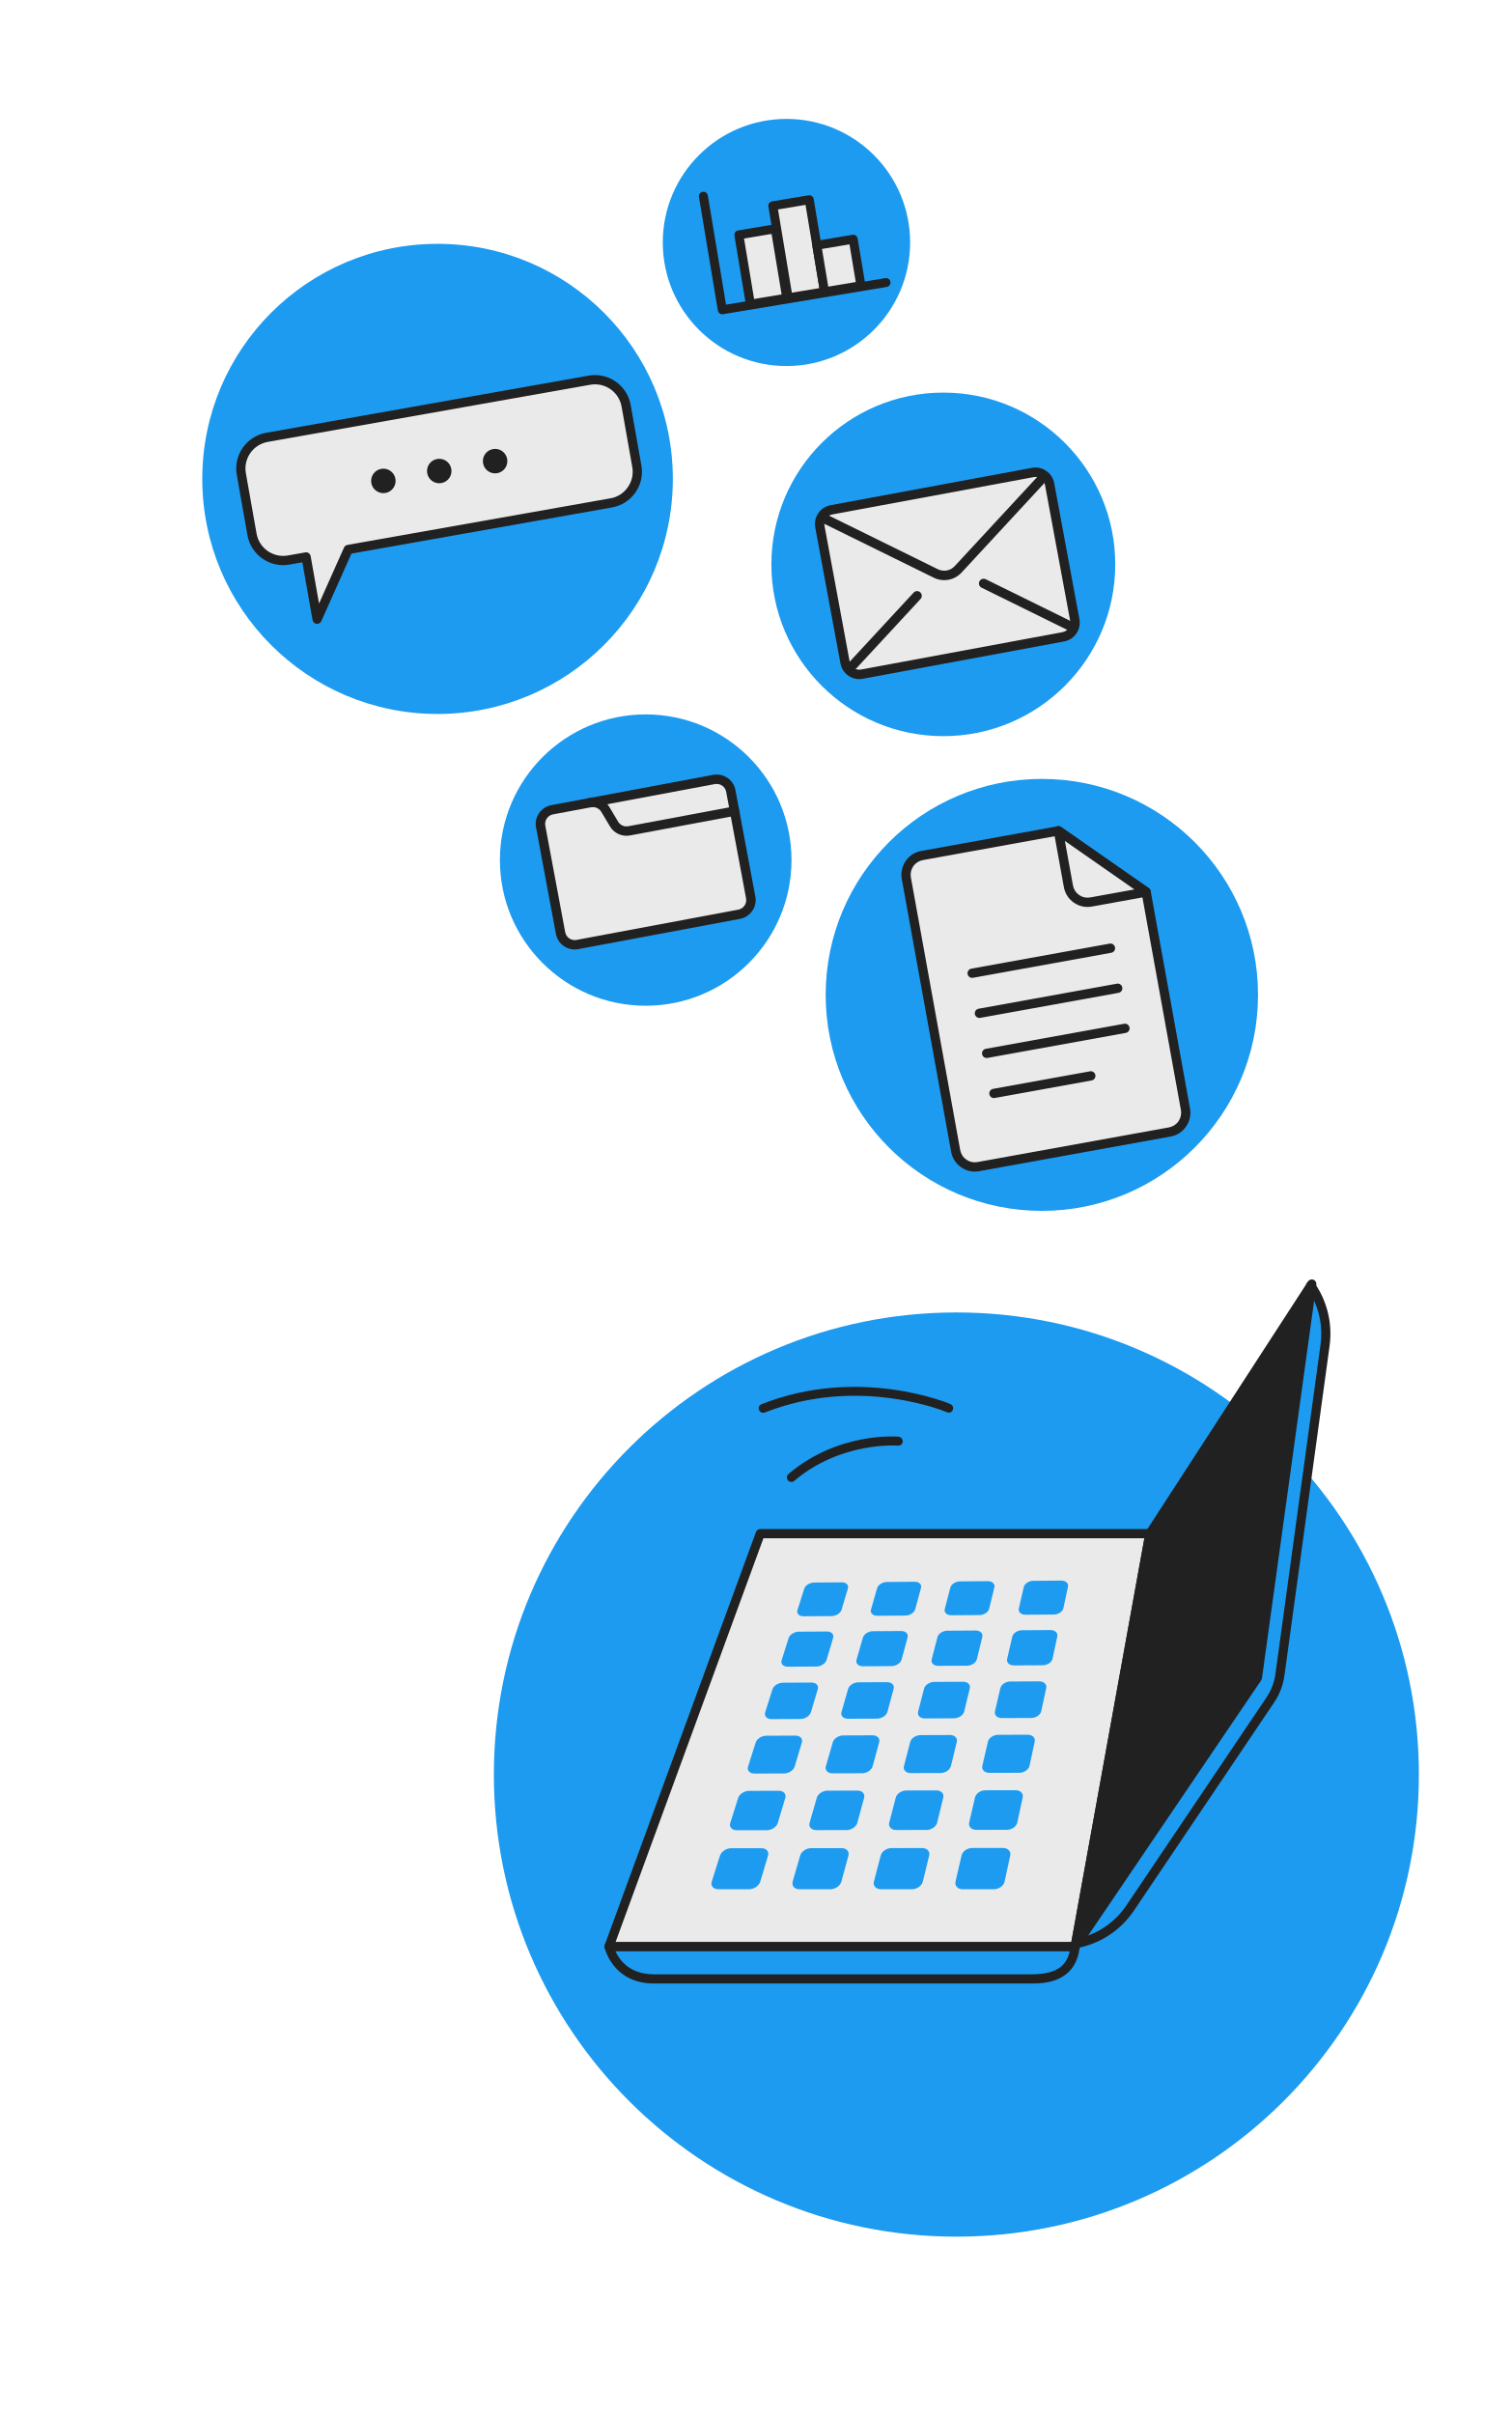
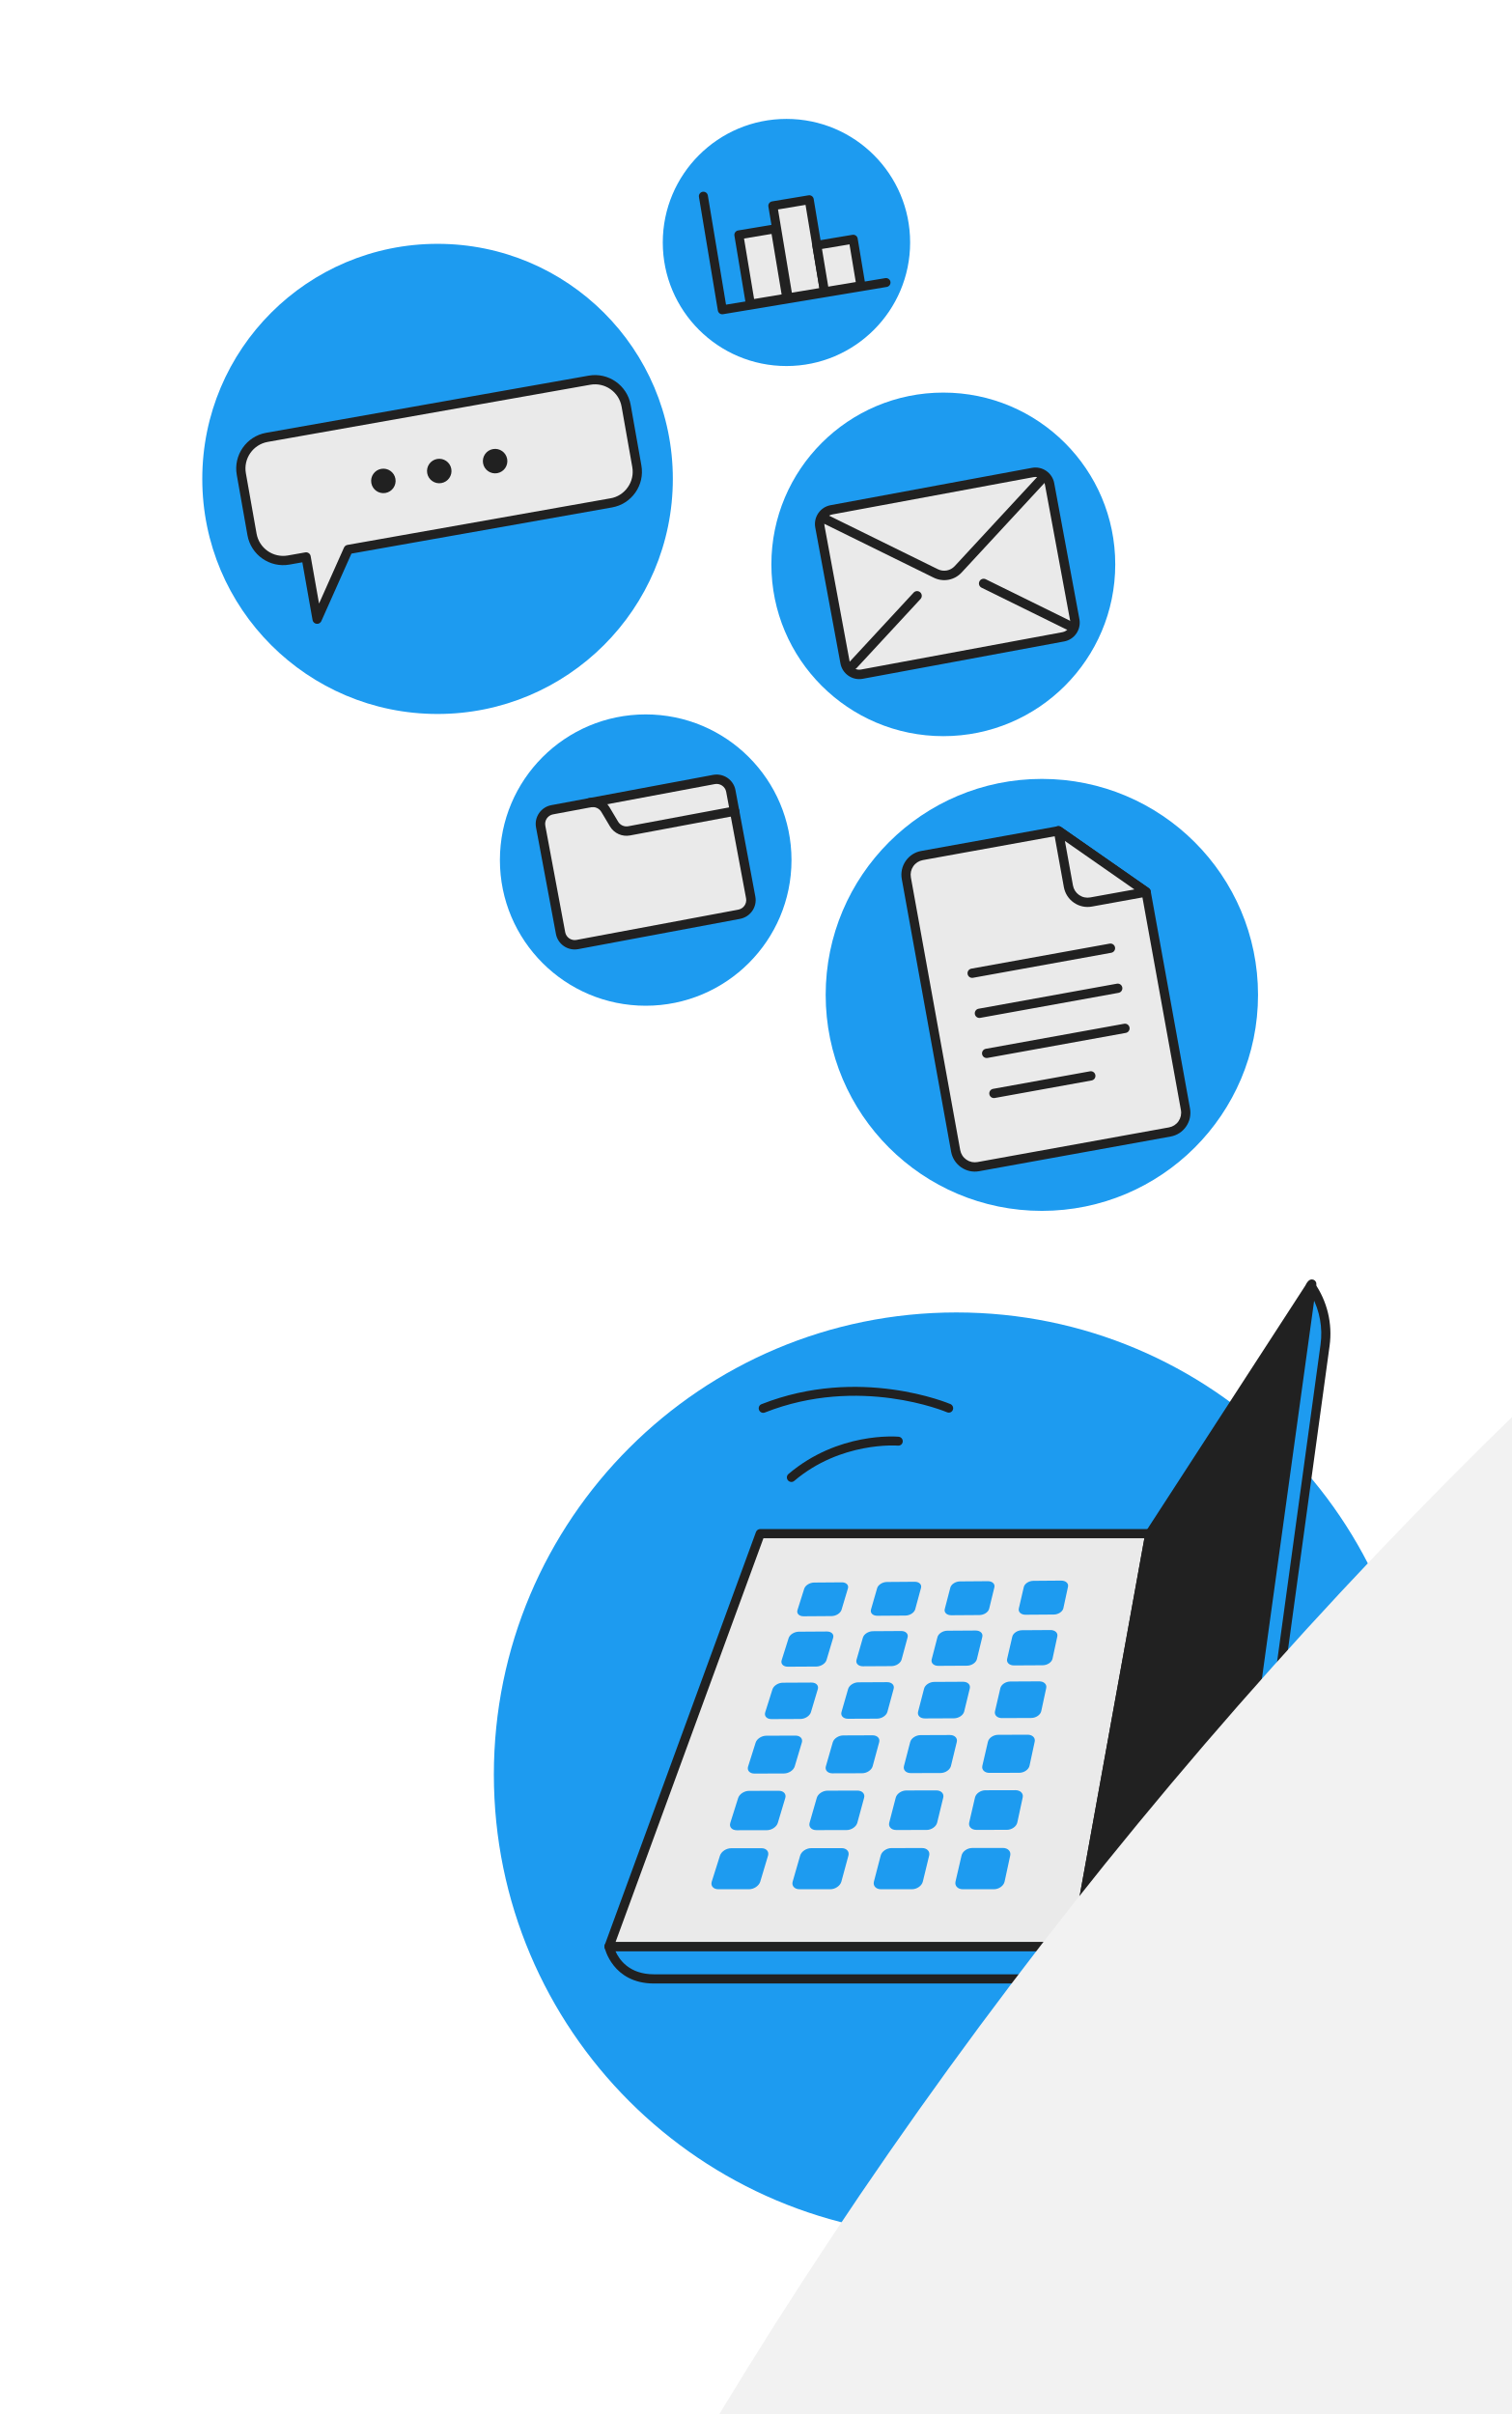
<svg xmlns="http://www.w3.org/2000/svg" width="340" height="543" viewBox="0 0 340 543" fill="none">
  <path d="M215.143 503.109C272.606 503.109 319.189 456.571 319.189 399.164C319.189 341.757 272.606 295.219 215.143 295.219C157.681 295.219 111.098 341.757 111.098 399.164C111.098 456.571 157.681 503.109 215.143 503.109Z" fill="#1D9BF0" />
  <path d="M285.78 382.363L254.239 429.186C251.573 433.144 247.513 435.941 242.876 437.016L242.227 437.167L294.855 289.16C297.577 293.065 298.731 297.858 298.084 302.579L287.926 376.734C287.651 378.752 286.916 380.677 285.78 382.363Z" fill="#1D9BF0" />
  <path d="M242.224 438.201C241.934 438.201 241.653 438.078 241.455 437.855C241.205 437.572 241.129 437.176 241.256 436.82L293.885 288.813C294.014 288.449 294.336 288.189 294.717 288.136C295.106 288.085 295.478 288.252 295.698 288.568C298.578 292.699 299.788 297.726 299.102 302.721L288.946 376.876C288.65 379.038 287.85 381.136 286.633 382.942L255.09 429.765C252.27 433.954 248.013 436.887 243.105 438.024L242.456 438.175C242.38 438.193 242.302 438.201 242.224 438.201ZM295.104 291.532L243.844 435.687C247.733 434.496 251.089 432.016 253.386 428.607L284.928 381.784C285.969 380.239 286.653 378.444 286.907 376.595L297.064 302.44C297.581 298.657 296.888 294.854 295.104 291.532Z" fill="#212121" />
  <path d="M147.116 445.131H232.076C236.915 445.131 241.217 443.781 241.867 437.842C236.109 437.842 137.012 437.842 137.012 437.842C137.012 437.842 138.513 445.131 147.116 445.131Z" fill="#1D9BF0" />
  <path d="M232.076 446.164H147.115C137.783 446.164 136.019 438.132 136.002 438.05C135.939 437.746 136.016 437.429 136.212 437.188C136.406 436.947 136.701 436.807 137.01 436.807H241.866C242.158 436.807 242.437 436.932 242.633 437.151C242.828 437.37 242.921 437.661 242.889 437.954C241.992 446.164 234.529 446.164 232.076 446.164ZM138.444 438.875C139.269 440.756 141.52 444.097 147.115 444.097H232.076C237.222 444.097 239.857 442.52 240.659 438.875H138.444Z" fill="#212121" />
  <path d="M137.008 437.842H241.863L258.668 344.975H171.018L137.008 437.842Z" fill="#EAEAEA" />
  <path d="M241.866 438.876H137.01C136.673 438.876 136.358 438.71 136.165 438.433C135.973 438.156 135.928 437.802 136.044 437.485L170.056 344.618C170.205 344.211 170.591 343.941 171.021 343.941H258.669C258.975 343.941 259.264 344.077 259.46 344.312C259.656 344.548 259.738 344.858 259.682 345.159L242.88 438.026C242.789 438.518 242.363 438.876 241.866 438.876ZM138.485 436.808H241.006L257.436 346.009H171.739L138.485 436.808Z" fill="#212121" />
  <path d="M282.869 377.37L241.867 437.841L258.672 344.974L295.103 288.822L282.869 377.37Z" fill="#212121" />
  <path d="M241.869 438.875C241.739 438.875 241.606 438.85 241.479 438.798C241.028 438.613 240.77 438.137 240.856 437.657L257.66 344.79C257.685 344.654 257.736 344.525 257.81 344.41L294.241 288.258C294.503 287.852 295.015 287.686 295.464 287.854C295.916 288.024 296.19 288.485 296.124 288.964L283.891 377.511C283.869 377.669 283.811 377.819 283.722 377.951L242.721 438.422C242.524 438.713 242.202 438.875 241.869 438.875ZM259.649 345.364L243.75 433.232L281.884 376.988L293.45 293.264L259.649 345.364ZM282.87 377.37H282.881H282.87Z" fill="#212121" />
  <path d="M218.705 415.683L225.61 415.675C226.721 415.674 227.459 416.428 227.258 417.362L225.995 423.234C225.79 424.187 224.71 424.962 223.584 424.962H216.583C215.458 424.962 214.727 424.188 214.948 423.236L216.308 417.372C216.524 416.438 217.596 415.684 218.705 415.683ZM198.117 417.387L196.595 423.24C196.348 424.19 197.054 424.963 198.174 424.963H205.148C206.269 424.963 207.366 424.19 207.598 423.238L209.023 417.378C209.249 416.446 208.536 415.694 207.43 415.695L200.553 415.702C199.449 415.702 198.358 416.456 198.117 417.387ZM179.998 417.403L178.316 423.243C178.044 424.191 178.725 424.962 179.84 424.962H186.785C187.902 424.962 189.017 424.19 189.274 423.241L190.859 417.393C191.112 416.463 190.422 415.713 189.32 415.714L182.471 415.721C181.374 415.722 180.266 416.473 179.998 417.403ZM161.956 417.417L160.115 423.246C159.816 424.193 160.473 424.962 161.583 424.962H168.499C169.611 424.962 170.743 424.192 171.027 423.244L172.772 417.408C173.05 416.48 172.385 415.73 171.288 415.731L164.467 415.738C163.372 415.741 162.248 416.491 161.956 417.417ZM219.333 404.324L218.028 409.953C217.816 410.867 218.536 411.609 219.638 411.607L226.5 411.597C227.603 411.595 228.658 410.851 228.855 409.935L230.066 404.298C230.259 403.402 229.532 402.679 228.444 402.681L221.675 402.698C220.59 402.702 219.541 403.427 219.333 404.324ZM201.501 404.365L200.04 409.984C199.804 410.896 200.5 411.636 201.597 411.635L208.431 411.625C209.53 411.623 210.602 410.88 210.823 409.967L212.191 404.341C212.408 403.446 211.705 402.726 210.621 402.728L203.88 402.744C202.798 402.746 201.734 403.471 201.501 404.365ZM183.74 404.406L182.126 410.014C181.864 410.925 182.537 411.663 183.629 411.662L190.436 411.652C191.531 411.65 192.62 410.907 192.867 409.997L194.389 404.382C194.631 403.489 193.952 402.77 192.872 402.772L186.157 402.789C185.078 402.791 183.997 403.514 183.74 404.406ZM166.05 404.447L164.283 410.044C163.996 410.953 164.645 411.69 165.733 411.689L172.513 411.679C173.603 411.676 174.708 410.936 174.98 410.027L176.656 404.423C176.923 403.532 176.266 402.813 175.19 402.816L168.502 402.832C167.429 402.835 166.331 403.557 166.05 404.447ZM222.24 391.79L220.985 397.2C220.781 398.078 221.492 398.789 222.571 398.786L229.299 398.766C230.381 398.763 231.412 398.045 231.601 397.167L232.765 391.751C232.951 390.89 232.235 390.196 231.168 390.201L224.53 390.226C223.464 390.231 222.44 390.929 222.24 391.79ZM204.753 391.855L203.35 397.255C203.122 398.131 203.809 398.84 204.885 398.837L211.586 398.818C212.664 398.814 213.711 398.099 213.924 397.222L215.238 391.816C215.447 390.956 214.754 390.265 213.691 390.269L207.079 390.295C206.017 390.299 204.976 390.996 204.753 391.855ZM187.335 391.92L185.784 397.31C185.531 398.184 186.195 398.892 187.267 398.889L193.941 398.869C195.015 398.866 196.077 398.152 196.315 397.276L197.778 391.881C198.01 391.023 197.34 390.333 196.281 390.337L189.695 390.363C188.638 390.367 187.581 391.063 187.335 391.92ZM169.985 391.985L168.286 397.363C168.01 398.237 168.652 398.943 169.719 398.94L176.367 398.92C177.435 398.917 178.515 398.204 178.777 397.33L180.387 391.945C180.643 391.088 179.994 390.399 178.939 390.403L172.379 390.429C171.327 390.434 170.254 391.13 169.985 391.985ZM225.034 379.742L223.827 384.943C223.632 385.787 224.331 386.468 225.39 386.464L231.988 386.435C233.049 386.431 234.057 385.741 234.238 384.895L235.358 379.688C235.536 378.86 234.831 378.194 233.784 378.2L227.274 378.234C226.228 378.241 225.225 378.915 225.034 379.742ZM207.879 379.83L206.53 385.021C206.31 385.864 206.988 386.545 208.043 386.54L214.615 386.511C215.673 386.506 216.696 385.817 216.901 384.974L218.165 379.776C218.365 378.949 217.683 378.284 216.639 378.29L210.153 378.325C209.111 378.331 208.093 379.003 207.879 379.83ZM190.79 379.916L189.299 385.099C189.057 385.94 189.712 386.619 190.763 386.615L197.309 386.587C198.363 386.583 199.401 385.895 199.63 385.053L201.037 379.865C201.26 379.039 200.599 378.376 199.56 378.381L193.098 378.416C192.061 378.42 191.028 379.092 190.79 379.916ZM173.768 380.002L172.134 385.175C171.869 386.015 172.503 386.693 173.549 386.688L180.07 386.66C181.119 386.656 182.174 385.969 182.425 385.129L183.973 379.949C184.219 379.126 183.58 378.463 182.544 378.469L176.107 378.503C175.075 378.51 174.027 379.179 173.768 380.002ZM227.721 368.151L226.56 373.156C226.372 373.968 227.062 374.622 228.1 374.617L234.573 374.581C235.614 374.575 236.6 373.91 236.775 373.097L237.853 368.087C238.024 367.29 237.33 366.65 236.302 366.657L229.913 366.699C228.887 366.705 227.907 367.354 227.721 368.151ZM210.887 368.258L209.588 373.255C209.377 374.065 210.045 374.719 211.08 374.713L217.529 374.677C218.565 374.671 219.567 374.007 219.763 373.196L220.979 368.194C221.173 367.399 220.499 366.761 219.475 366.767L213.109 366.808C212.089 366.815 211.094 367.464 210.887 368.258ZM194.115 368.365L192.679 373.353C192.447 374.162 193.093 374.815 194.125 374.809L200.549 374.773C201.581 374.767 202.597 374.104 202.818 373.294L204.171 368.301C204.386 367.506 203.734 366.869 202.715 366.876L196.373 366.917C195.354 366.924 194.344 367.572 194.115 368.365ZM177.407 368.472L175.836 373.451C175.58 374.258 176.206 374.911 177.234 374.904L183.633 374.868C184.663 374.862 185.693 374.201 185.935 373.392L187.425 368.408C187.662 367.616 187.031 366.979 186.015 366.986L179.697 367.027C178.682 367.034 177.658 367.68 177.407 368.472ZM230.309 356.991L229.191 361.811C229.01 362.592 229.69 363.222 230.71 363.215L237.063 363.17C238.084 363.163 239.05 362.521 239.217 361.739L240.255 356.914C240.42 356.146 239.736 355.532 238.728 355.539L232.454 355.588C231.447 355.598 230.487 356.224 230.309 356.991ZM213.783 357.117L212.532 361.929C212.329 362.709 212.988 363.338 214.004 363.33L220.334 363.287C221.352 363.28 222.331 362.639 222.521 361.858L223.692 357.042C223.879 356.275 223.215 355.662 222.21 355.669L215.961 355.718C214.956 355.726 213.981 356.353 213.783 357.117ZM197.318 357.244L195.935 362.047C195.711 362.826 196.349 363.453 197.361 363.446L203.667 363.403C204.681 363.395 205.675 362.757 205.886 361.976L207.19 357.168C207.398 356.403 206.754 355.79 205.752 355.798L199.526 355.846C198.525 355.854 197.537 356.479 197.318 357.244ZM180.913 357.369L179.398 362.164C179.152 362.943 179.771 363.569 180.779 363.562L187.061 363.518C188.071 363.511 189.08 362.873 189.312 362.094L190.747 357.294C190.976 356.53 190.352 355.918 189.354 355.927L183.151 355.975C182.156 355.982 181.153 356.606 180.913 357.369Z" fill="#1D9BF0" />
  <path d="M98.431 160.6C127.663 160.6 151.359 136.927 151.359 107.724C151.359 78.521 127.663 54.848 98.431 54.848C69.2 54.848 45.504 78.521 45.504 107.724C45.504 136.927 69.2 160.6 98.431 160.6Z" fill="#1D9BF0" />
  <path d="M213.961 317.607C213.696 317.773 213.356 317.81 213.043 317.673C212.848 317.589 193.313 309.328 172.052 317.732C171.542 317.934 170.961 317.678 170.752 317.161C170.544 316.644 170.785 316.056 171.296 315.859C193.338 307.144 213.6 315.741 213.802 315.828C214.31 316.049 214.552 316.641 214.343 317.151C214.262 317.347 214.127 317.503 213.961 317.607Z" fill="#212121" />
  <path d="M202.621 325.034C202.447 325.143 202.237 325.198 202.016 325.178C201.888 325.168 189.185 324.176 178.661 333.117C178.248 333.47 177.615 333.411 177.255 332.984C176.896 332.557 176.944 331.923 177.362 331.568C188.526 322.081 201.604 323.126 202.155 323.175C202.703 323.224 203.117 323.711 203.078 324.264C203.056 324.596 202.877 324.874 202.621 325.034Z" fill="#212121" />
  <path d="M132.615 85.521L60.054 98.376C56.187 99.062 53.606 102.753 54.291 106.621L56.695 120.209C57.38 124.077 61.071 126.657 64.938 125.972L68.861 125.278L71.341 139.286L78.338 123.599L137.5 113.118C141.368 112.432 143.949 108.742 143.265 104.873L140.86 91.285C140.174 87.416 136.483 84.835 132.615 85.521Z" fill="#EAEAEA" />
  <path d="M71.519 140.309C71.419 140.327 71.314 140.33 71.209 140.318C70.755 140.262 70.391 139.917 70.312 139.467L68.014 126.483L65.116 126.997C60.69 127.781 56.451 124.817 55.667 120.39L53.262 106.803C52.481 102.382 55.436 98.148 59.852 97.355C59.858 97.354 59.863 97.353 59.87 97.352L132.431 84.496C136.857 83.713 141.096 86.676 141.88 91.103L144.284 104.691C144.664 106.834 144.186 108.999 142.937 110.784C141.694 112.563 139.832 113.755 137.695 114.138C137.689 114.139 137.683 114.14 137.677 114.141L79.058 124.526L72.287 139.71C72.142 140.03 71.852 140.249 71.519 140.309ZM60.219 99.403C56.93 99.993 54.728 103.146 55.31 106.44L57.716 120.027C58.299 123.324 61.456 125.532 64.754 124.948L68.676 124.253C68.948 124.204 69.228 124.266 69.454 124.424C69.68 124.582 69.834 124.823 69.882 125.095L71.77 135.761L77.384 123.174C77.525 122.859 77.812 122.634 78.15 122.574C78.151 122.573 78.151 122.573 78.153 122.573L137.315 112.092C138.899 111.842 140.303 110.921 141.234 109.591C142.164 108.261 142.52 106.65 142.236 105.052L139.832 91.464C139.248 88.167 136.092 85.959 132.795 86.543L60.232 99.4C60.228 99.401 60.224 99.402 60.219 99.403Z" fill="#212121" />
  <path d="M86.729 110.885C88.225 110.617 89.221 109.186 88.953 107.689C88.684 106.192 87.254 105.196 85.757 105.465C84.26 105.733 83.264 107.165 83.533 108.661C83.801 110.158 85.232 111.154 86.729 110.885Z" fill="#212121" />
  <path d="M99.299 108.66C100.796 108.392 101.792 106.961 101.523 105.464C101.255 103.967 99.824 102.972 98.327 103.24C96.831 103.509 95.835 104.94 96.103 106.437C96.371 107.933 97.802 108.929 99.299 108.66Z" fill="#212121" />
  <path d="M111.865 106.434C113.362 106.165 114.358 104.734 114.09 103.237C113.821 101.741 112.39 100.745 110.894 101.014C109.397 101.282 108.401 102.713 108.669 104.21C108.938 105.707 110.369 106.702 111.865 106.434Z" fill="#212121" />
  <path d="M212.205 165.589C233.566 165.589 250.883 148.29 250.883 126.949C250.883 105.609 233.566 88.309 212.205 88.309C190.844 88.309 173.527 105.609 173.527 126.949C173.527 148.29 190.844 165.589 212.205 165.589Z" fill="#1D9BF0" />
  <path d="M239.19 143.244L193.879 151.647C192.121 151.973 190.431 150.808 190.104 149.046L184.438 118.463C184.112 116.701 185.272 115.007 187.03 114.682L232.342 106.278C234.099 105.952 235.79 107.117 236.116 108.879L241.782 139.462C242.109 141.224 240.948 142.918 239.19 143.244Z" fill="#EAEAEA" />
  <path d="M239.395 144.283C239.39 144.284 239.387 144.284 239.384 144.285L194.072 152.687C191.744 153.119 189.498 151.57 189.066 149.237L183.399 118.653C182.968 116.323 184.505 114.076 186.827 113.64C186.83 113.64 186.833 113.639 186.836 113.639L232.148 105.236C233.275 105.027 234.416 105.271 235.363 105.922C236.309 106.574 236.945 107.555 237.154 108.685L242.822 139.268C243.03 140.398 242.788 141.543 242.14 142.49C241.492 143.436 240.518 144.072 239.395 144.283ZM187.217 115.723C186.038 115.944 185.258 117.085 185.477 118.268L191.144 148.853C191.25 149.426 191.573 149.925 192.053 150.255C192.534 150.586 193.113 150.71 193.686 150.604L238.998 142.202C239 142.201 239.002 142.201 239.003 142.201C239.574 142.094 240.068 141.771 240.398 141.291C240.728 140.81 240.85 140.229 240.743 139.655L235.077 109.071C234.97 108.497 234.647 107.998 234.166 107.668C233.686 107.337 233.107 107.214 232.535 107.32L187.223 115.722C187.22 115.722 187.218 115.722 187.217 115.723Z" fill="#212121" />
  <path d="M213.391 130.406C212.287 130.613 211.116 130.468 210.043 129.939L185.378 117.799C184.854 117.54 184.637 116.905 184.895 116.381C185.152 115.856 185.783 115.64 186.308 115.897L210.973 128.037C212.27 128.675 213.796 128.391 214.777 127.332L233.453 107.156C233.849 106.728 234.518 106.703 234.946 107.1C235.374 107.498 235.399 108.168 235.002 108.597L216.327 128.774C215.521 129.646 214.488 130.2 213.391 130.406Z" fill="#212121" />
  <path d="M192.104 150.615C191.785 150.674 191.445 150.587 191.189 150.35C190.76 149.952 190.736 149.282 191.132 148.853L205.529 133.298C205.925 132.869 206.593 132.846 207.021 133.242C207.45 133.64 207.474 134.31 207.078 134.739L192.682 150.295C192.522 150.467 192.319 150.574 192.104 150.615Z" fill="#212121" />
  <path d="M240.485 141.644C240.269 141.685 240.039 141.658 239.826 141.554L220.811 132.193C220.288 131.935 220.071 131.3 220.328 130.775C220.586 130.25 221.217 130.035 221.741 130.291L240.757 139.651C241.28 139.91 241.497 140.545 241.24 141.069C241.088 141.381 240.802 141.585 240.485 141.644Z" fill="#212121" />
  <path d="M234.372 272.371C261.23 272.371 283.002 250.62 283.002 223.788C283.002 196.956 261.23 175.205 234.372 175.205C207.515 175.205 185.742 196.956 185.742 223.788C185.742 250.62 207.515 272.371 234.372 272.371Z" fill="#1D9BF0" />
  <path d="M145.254 226.228C163.367 226.228 178.051 211.558 178.051 193.463C178.051 175.367 163.367 160.697 145.254 160.697C127.141 160.697 112.457 175.367 112.457 193.463C112.457 211.558 127.141 226.228 145.254 226.228Z" fill="#1D9BF0" />
  <path d="M176.919 82.336C192.284 82.336 204.74 69.892 204.74 54.542C204.74 39.192 192.284 26.748 176.919 26.748C161.554 26.748 149.098 39.192 149.098 54.542C149.098 69.892 161.554 82.336 176.919 82.336Z" fill="#1D9BF0" />
  <path d="M166.275 205.649L129.892 212.456C128.128 212.787 126.431 211.633 126.104 209.88L121.626 185.913C121.297 184.161 122.463 182.471 124.228 182.141L160.61 175.334C162.375 175.005 164.072 176.158 164.399 177.911L168.877 201.878C169.205 203.63 168.04 205.319 166.275 205.649Z" fill="#EAEAEA" />
  <path d="M166.477 206.685C166.474 206.686 166.471 206.686 166.468 206.687L130.086 213.494C128.954 213.706 127.809 213.467 126.858 212.822C125.909 212.176 125.27 211.202 125.06 210.077L120.583 186.111C120.373 184.986 120.617 183.847 121.267 182.902C121.917 181.959 122.895 181.323 124.023 181.109C124.028 181.109 124.031 181.108 124.034 181.108L160.417 174.3C162.753 173.863 165.008 175.396 165.443 177.717L169.921 201.684C170.354 204.002 168.81 206.243 166.477 206.685ZM124.416 183.18C123.233 183.405 122.449 184.543 122.669 185.72L127.146 209.687C127.253 210.258 127.577 210.753 128.06 211.08C128.542 211.408 129.123 211.529 129.698 211.421L166.081 204.614C166.083 204.613 166.085 204.613 166.086 204.613C167.271 204.388 168.055 203.249 167.834 202.073L163.357 178.106C163.136 176.927 161.991 176.148 160.804 176.371L124.422 183.18C124.419 183.18 124.417 183.18 124.416 183.18Z" fill="#212121" />
  <path d="M165.445 183.488C165.444 183.489 165.444 183.489 165.443 183.489L141.724 187.926C139.953 188.257 138.146 187.446 137.228 185.908L135.271 182.625C134.795 181.829 133.861 181.41 132.944 181.581C132.367 181.689 131.814 181.312 131.707 180.74C131.6 180.17 131.98 179.618 132.554 179.51C132.555 179.509 132.556 179.509 132.556 179.509C134.346 179.175 136.17 179.993 137.097 181.548L139.053 184.83C139.52 185.611 140.436 186.022 141.336 185.854L165.056 181.417C165.632 181.309 166.185 181.686 166.292 182.257C166.4 182.829 166.02 183.38 165.445 183.488Z" fill="#212121" />
  <path d="M238.115 186.886L207.412 192.445C205.033 192.876 203.455 195.164 203.888 197.555L214.98 258.874C215.413 261.265 217.692 262.854 220.071 262.423L263.15 254.623C265.529 254.192 267.107 251.904 266.674 249.513L257.832 200.633L238.115 186.886Z" fill="#EAEAEA" />
  <path d="M263.35 255.647C263.346 255.648 263.342 255.649 263.337 255.649L220.258 263.449C218.834 263.707 217.396 263.392 216.205 262.562C215.015 261.732 214.218 260.488 213.959 259.057L202.865 197.738C202.606 196.307 202.917 194.861 203.741 193.667C204.562 192.477 205.794 191.678 207.213 191.418C207.217 191.417 207.221 191.417 207.226 191.416L237.929 185.857C238.2 185.808 238.479 185.869 238.706 186.027L258.424 199.775C258.651 199.933 258.805 200.174 258.855 200.448L267.699 249.327C267.958 250.758 267.647 252.204 266.824 253.398C266.001 254.589 264.769 255.387 263.35 255.647ZM207.59 193.473C206.716 193.633 205.956 194.125 205.45 194.859C204.942 195.594 204.751 196.486 204.91 197.368L216.004 258.687C216.164 259.569 216.656 260.337 217.389 260.847C218.122 261.358 219.01 261.552 219.888 261.393L262.966 253.594C262.968 253.594 262.971 253.593 262.973 253.593C263.847 253.432 264.608 252.94 265.114 252.206C265.622 251.471 265.814 250.579 265.654 249.697L256.887 201.244L237.876 187.989L207.598 193.471C207.595 193.472 207.593 193.472 207.59 193.473Z" fill="#212121" />
  <path d="M250 214.31C250 214.31 249.998 214.31 249.997 214.311L218.877 219.943C218.313 220.046 217.771 219.668 217.668 219.101C217.566 218.535 217.939 217.992 218.503 217.889C218.503 217.889 218.504 217.889 218.505 217.888L249.625 212.256C250.189 212.153 250.731 212.531 250.834 213.098C250.936 213.664 250.564 214.207 250 214.31Z" fill="#212121" />
  <path d="M251.632 223.324C251.632 223.324 251.631 223.324 251.63 223.324L220.51 228.957C219.945 229.059 219.404 228.682 219.301 228.115C219.198 227.549 219.572 227.006 220.135 226.902C220.135 226.902 220.136 226.902 220.137 226.902L251.258 221.269C251.822 221.167 252.364 221.544 252.466 222.112C252.568 222.678 252.195 223.221 251.632 223.324Z" fill="#212121" />
  <path d="M253.261 232.338C253.261 232.338 253.26 232.338 253.259 232.338L222.139 237.971C221.574 238.073 221.033 237.696 220.93 237.128C220.827 236.562 221.201 236.019 221.764 235.916C221.764 235.916 221.765 235.916 221.766 235.916L252.887 230.283C253.451 230.181 253.992 230.558 254.095 231.125C254.198 231.691 253.825 232.234 253.261 232.338Z" fill="#212121" />
  <path d="M245.575 243.033C245.575 243.033 245.574 243.034 245.573 243.034L223.771 246.98C223.207 247.083 222.666 246.705 222.563 246.138C222.46 245.572 222.834 245.029 223.397 244.926C223.397 244.926 223.398 244.926 223.399 244.926L245.201 240.979C245.765 240.876 246.307 241.254 246.409 241.821C246.512 242.388 246.138 242.93 245.575 243.033Z" fill="#212121" />
  <path d="M238.086 186.868L240.343 199.345C240.776 201.737 243.055 203.325 245.435 202.894L257.85 200.646L238.086 186.868Z" fill="#EAEAEA" />
  <path d="M258.038 201.674C258.037 201.674 258.037 201.674 258.036 201.674L245.62 203.922C244.197 204.18 242.758 203.865 241.567 203.036C240.377 202.206 239.579 200.961 239.32 199.53L237.063 187.053C236.988 186.637 237.169 186.217 237.522 185.989C237.876 185.761 238.331 185.77 238.676 186.01L258.439 199.79C258.786 200.031 258.953 200.457 258.863 200.869C258.777 201.281 258.451 201.598 258.038 201.674ZM239.557 189.163L241.366 199.16C241.526 200.042 242.018 200.809 242.751 201.321C243.484 201.832 244.371 202.026 245.249 201.867L255.196 200.066L239.557 189.163Z" fill="#212121" />
  <path d="M199.48 64.545C199.479 64.545 199.477 64.545 199.476 64.545L162.654 70.677C162.389 70.721 162.116 70.659 161.899 70.505C161.681 70.35 161.534 70.116 161.49 69.852L157.235 44.298C157.144 43.753 157.515 43.235 158.066 43.141C158.067 43.141 158.069 43.141 158.07 43.141C158.621 43.049 159.143 43.418 159.234 43.965L163.324 68.529L199.146 62.563C199.698 62.471 200.22 62.841 200.311 63.388C200.403 63.934 200.031 64.451 199.48 64.545Z" fill="#212121" />
  <path d="M174.401 51.465L166.211 52.83L168.804 68.413L176.994 67.048L174.401 51.465Z" fill="#EAEAEA" />
  <path d="M177.164 68.038C177.163 68.038 177.161 68.038 177.16 68.038L168.97 69.403C168.418 69.496 167.896 69.126 167.805 68.579L165.212 52.996C165.121 52.45 165.493 51.933 166.043 51.839C166.044 51.839 166.046 51.838 166.047 51.838L174.237 50.473C174.502 50.429 174.774 50.491 174.993 50.645C175.211 50.8 175.358 51.034 175.402 51.297L177.995 66.881C178.038 67.144 177.975 67.413 177.818 67.631C177.663 67.847 177.427 67.993 177.164 68.038ZM169.64 67.255L175.83 66.223L173.567 52.621L167.376 53.653L169.64 67.255Z" fill="#212121" />
  <path d="M182.042 44.926L173.852 46.291L177.297 66.998L185.487 65.633L182.042 44.926Z" fill="#EAEAEA" />
  <path d="M185.657 66.622C185.656 66.622 185.654 66.622 185.653 66.623L177.463 67.987C177.198 68.032 176.925 67.97 176.708 67.816C176.489 67.661 176.342 67.427 176.299 67.164L172.853 46.457C172.762 45.911 173.134 45.394 173.685 45.3C173.686 45.3 173.687 45.3 173.689 45.3L181.879 43.935C182.144 43.891 182.415 43.952 182.634 44.107C182.852 44.261 182.999 44.496 183.043 44.758L186.488 65.466C186.58 66.011 186.208 66.528 185.657 66.622ZM178.133 65.839L184.324 64.807L181.209 46.082L175.019 47.114L178.133 65.839Z" fill="#212121" />
  <path d="M191.936 53.809L183.746 55.174L185.486 65.633L193.676 64.269L191.936 53.809Z" fill="#EAEAEA" />
  <path d="M193.846 65.259C193.845 65.26 193.843 65.26 193.842 65.26L185.652 66.625C185.1 66.717 184.579 66.347 184.488 65.8L182.747 55.341C182.656 54.795 183.028 54.278 183.578 54.184C183.579 54.184 183.581 54.184 183.582 54.184L191.772 52.819C192.037 52.774 192.308 52.836 192.527 52.99C192.745 53.145 192.892 53.38 192.936 53.642L194.677 64.103C194.721 64.365 194.658 64.635 194.5 64.852C194.344 65.067 194.11 65.214 193.846 65.259ZM186.321 64.476L192.512 63.444L191.1 54.965L184.91 55.997L186.321 64.476Z" fill="#212121" />
+   <path d="m2249 1124.5c0 621-503.5 1124.5-1124.5 1124.5-573 0-1045.9-428.5-1115.6-982.6-5.9-47.1-8.9-94.5-8.9-141.9 0-88 10.1-173.7 29.2-255.9 115.9-497.7 562.3-868.6 1095.3-868.6 531.7 0 977.2 369 1094.3 864.9 15.6 65.8 25.1 132.9 28.6 200.5 1.1 19.7 1.6 39.4 1.6 59.1z" fill="#f2f2f2" />
+   <path d="m1068.3 1214.8v-292.4l-253.2-146.1-253.2 146.1v292.4l253.2 146.2z" fill="#3b8739" />
+   <path d="m2065.4 1170.4 165 95.3-165 95.3-253.2-146.2v-292.3l253.2-146.2 153.4 88.6c15.6 65.8 25.1 132.9 28.6 200.5l-93.8 54.2v-101.8l-88.2-50.9-88.2 50.9v101.8z" fill="#333" />
+   <path d="m2114.6 1097v-56.8l-49.1-28.4-49.2 28.4v56.8l49.2 28.4z" fill="#66a060" />
+   <path d="m442.3 922.5v385.5l-168.9-96.3v-197.7l-84.3-48.7-84.3 48.7v197.6l-95.9 54.7c-5.9-47-8.9-94.4-8.9-141.8 0-88 10.1-173.7 29.2-255.9l159.9-92.3z" fill="#333" />
+   <path d="m815 776.2 253.2 438.5-253.2 146.2-253.1-438.5z" fill="#6da75d" />
+   <path d="m561.9 1214.8 86.9-141.8-86.9-150.6z" fill="#55a344" />
+   <path d="m983.8 1068.6 84.4-146.2-253.1-146.1z" fill="#639d57" />
+   <path d="m1522.3 437.4v387.9l-84.9-49-253.2 146.2v292.4l253.2 146.2 253.2-146.2v-687.4zm-.5 679.9-84.4 48.7-84.4-48.7v-97.4l84.4-48.7 84.4 48.7z" fill="#333" />
+   <path d="m1239.4 1575.7s-5-42.7-50.7-42.7-77 6-77 31.3 88.9 25.3 122.7 35.3c33.8 9.9 63.6 35.8 48.7 81.5s-60.6 50.7-131.2 50.7-86.5-58.6-86.5-81.5h39.8s-5 35.8 41.7 41.7 91.4 9.3 97.4-26.8c8-47.7-151.1-23.9-165-70.6-11.8-39.5-5-91.4 74.5-99.4s123.2 27.2 123.2 79.5z" />
+   <path d="m855.3 1762 87.9 50.7c44.2 25.5 99.4-6.4 99.4-57.4v-252.6h-35.8v242.6c0 27.8-30.1 45.3-54.3 31.3l-61.3-35.4v-258.9l224.2-129.4 224.2 129.4v258.9l-224.2 129.4-64.6-37.3-42.2 17 106.8 61.6 260-150.1v-300.2l-260-150.1-260 150.1z" />
+   <path d="m12989.32 15395.03h-1351.16v-1399.41h422.24v1073.69h928.92zm-8866.28-5961.99c202.46-333.47 331.32-575.07 584.73-886.96 178.77-220.04 584.67-651.17 899.05-651.17 99.36 0 217.15 86.6 217.15 180.95v2123.25c-2.27 251.51-297.94 220.78-446.37 168.89 66.7 126.04 263.73 300.87 372.31 387.71 470.42 376.19 1096.71 524.99 1680.39 607.88l632.27-671.37c36.27 23.23 580.59 484.57 596.41 508.19 643.31-365.67 1303.01-1156.23 1580.36-1785.46-103.19 69.11-280.82 320.13-643.19 514.94-158.75 85.34-426.32 159.15-543.51-22.45 0-823.69-41.12-1671.02-8.47-2483.87 3.3-81.98 51.41-142.8 86.7-199.07 169.43-270.07 381.38-519.5 578.37-768.27 43.52-54.96 76.77-89.74 121.44-148.48-738.39 152.71-1187.4 463.93-1603.09 830.04-30.37 30.77-53.2 58.67-87.35 81.54-185.01-97.89-294.22-108.57-530.81-108.57 157.96 130.02 262.56 246.95 316.33 455.74 49.93 193.93 21.45 525.23 21.45 762.71v1556.24c-78.93 21.07-598.74 540.78-949.02 190.5-101.55-101.55-84.33-140.11-84.32-329.61l-12.06-2494.59c-26.4 13.54-105.36 70.26-200.8 26.56-156-71.45-144.91-334.04-144.91-478.96 0-156.33 138.7-372.4 216.56-459.01 204.07-226.97 192.26-192.5 349.15-302.77-110.47 9.19-469.09 156.16-568.92 197.61-672.91 279.1-1697.84 1170.88-2151.44 1993.47-219.11 397.36-319.91 818.08-278.41 1204.39zm3236.94 3618.16c2402.78 0 4350.62-1947.84 4350.62-4350.62 0-2402.79-1947.84-4350.63-4350.62-4350.63s-4350.62 1947.84-4350.62 4350.63c0 2402.78 1947.84 4350.62 4350.62 4350.62zm0-565.4c2090.51 0 3785.22-1694.71 3785.22-3785.22 0-2090.52-1694.71-3785.22-3785.22-3785.22-2090.52 0-3785.22 1694.7-3785.22 3785.22 0 2090.51 1694.7 3785.22 3785.22 3785.22zm-4715.45 2922.74c-331.16-2.35-850.5 26.17-850.5-429.49v-983.43h422.23v805.37c0 193.04 34.72 282.05 297.14 282.05h286.39c262.42 0 297.14-89.01 297.14-282.05v-805.37h422.23v983.43c0 455.65-519.33 427.14-850.5 429.49zm2997.88-13.51h-627.32l-808.28-1042v1042h-410.18v-1399.41h639.39l796.22 1026.45v-1026.45h410.17zm1947.02 0h-414.9v-136.38c0-171.14-40.67-250.69-333.95-250.31l-498.09.65v386.04h-422.61v-1399.41h1096.94c472.59 0 574.08 89.63 572.13 483.01-1.51 306.96-155.56 333.06-270.47 361.17 250.4 25.1 267.2 128 268.83 313.55zm-1246.94-699.71h602.82c183.2 0 217.55-57.11 217.77-142.29l.18-70.65c.32-122.88-33.91-173.1-226.13-173.1h-594.64zm1507.61 699.71v-1399.41h1507.99v313.66h-1097.81v229.22h1037.48v301.6h-1037.48v229.21h1121.93v325.72zm3050.39-253.34h-853.45l-129.97 253.34h-452.4l749.49-1399.41c172.42-1.36 346.79-1.36 519.21 0l749.49 1399.41h-452.4zm-426.72-831.77-272 530.17h543.98zm-991.72 2351.82v-820.34h883.99v183.87h-643.54v134.36h608.19v176.81h-608.19v134.36h657.69v190.94zm-5078.89 0v-820.34h883.99v183.87h-643.54v134.36h608.18v176.81h-608.18v134.36h657.68v190.94zm2107.44 0h-367.74l-473.82-610.82v610.82h-240.45v-820.34h374.82l466.74 601.7v-601.7h240.45zm495.96-833.26h351.85c306.42 0 325.41 141.29 325.89 290.38h-241.04v-2.69c0-53.29-32.67-96.75-120.64-96.75h-267.84c-106.35 0-155.63 59.08-155.63 131.5v179.01c0 98.89 40.02 143.44 239.58 143.44h184.2c85.91 0 133.22-40.33 133.22-125.29h-314.49v-156.83h555.75c.94 334.63 24.78 473.06-398.63 473.06h-184.81c-246.74 0-455.27 2.29-455.27-311.97v-216.94c0-85.24 24.93-176.58 65.79-221.97 46.92-52.1 149.04-84.95 282.07-84.95zm1076.09 833.26h-253.34v-820.34h253.34zm1238.84 0h-367.74l-473.83-610.82v610.82h-240.45v-820.34h374.82l466.75 601.7v-601.7h240.45z" />
</svg>
